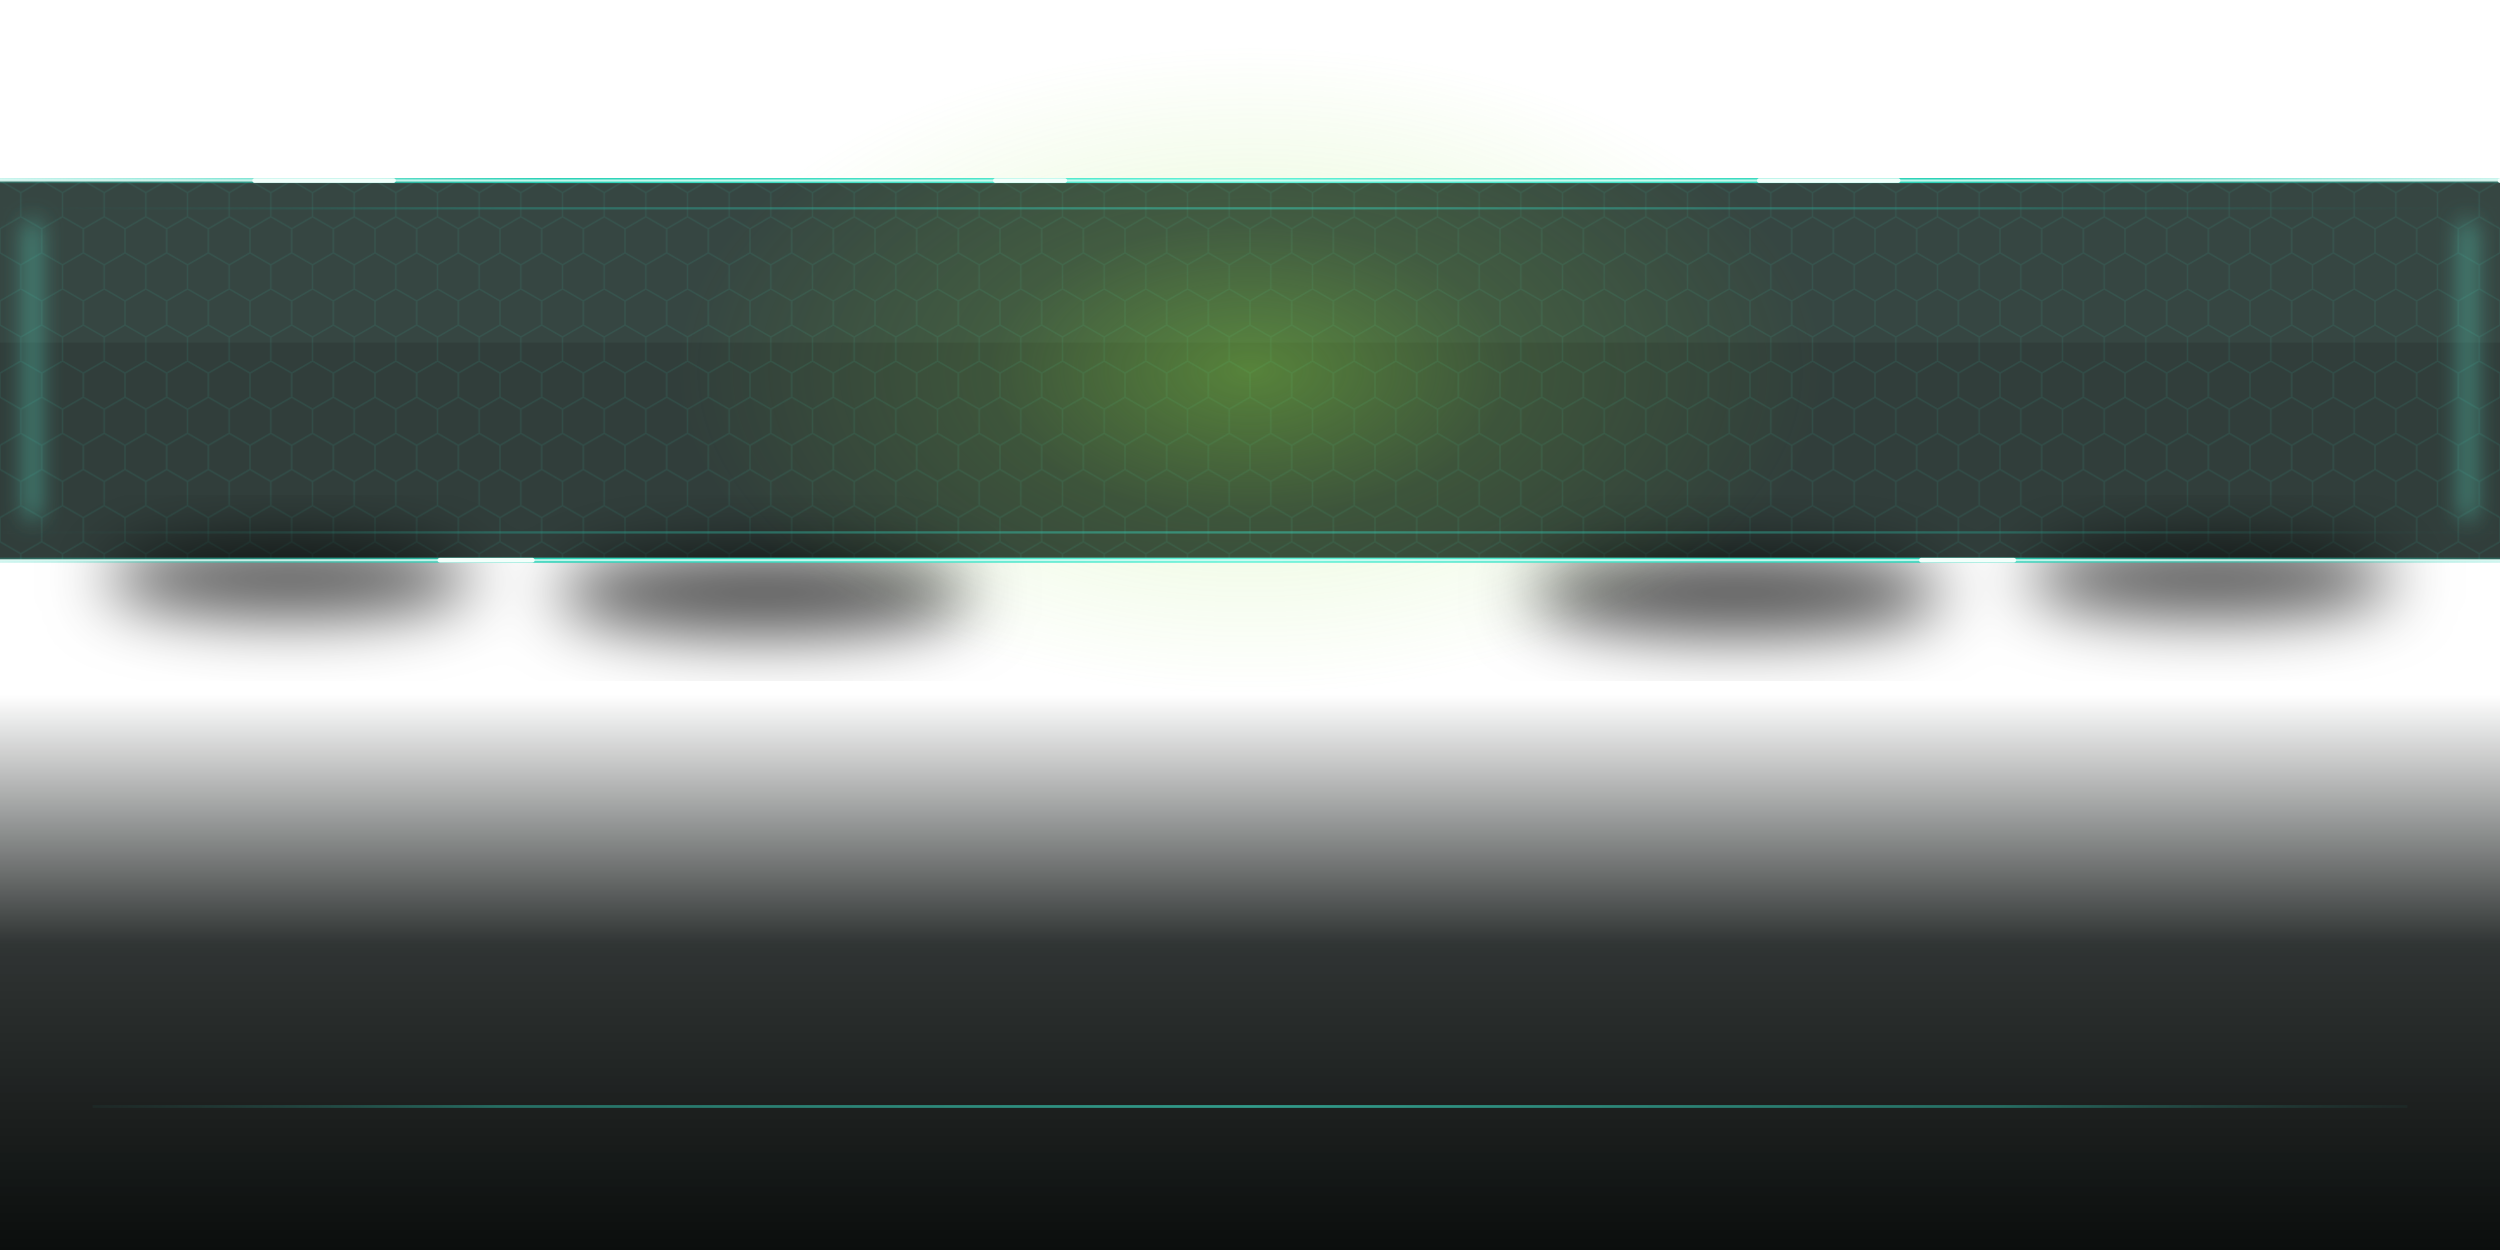
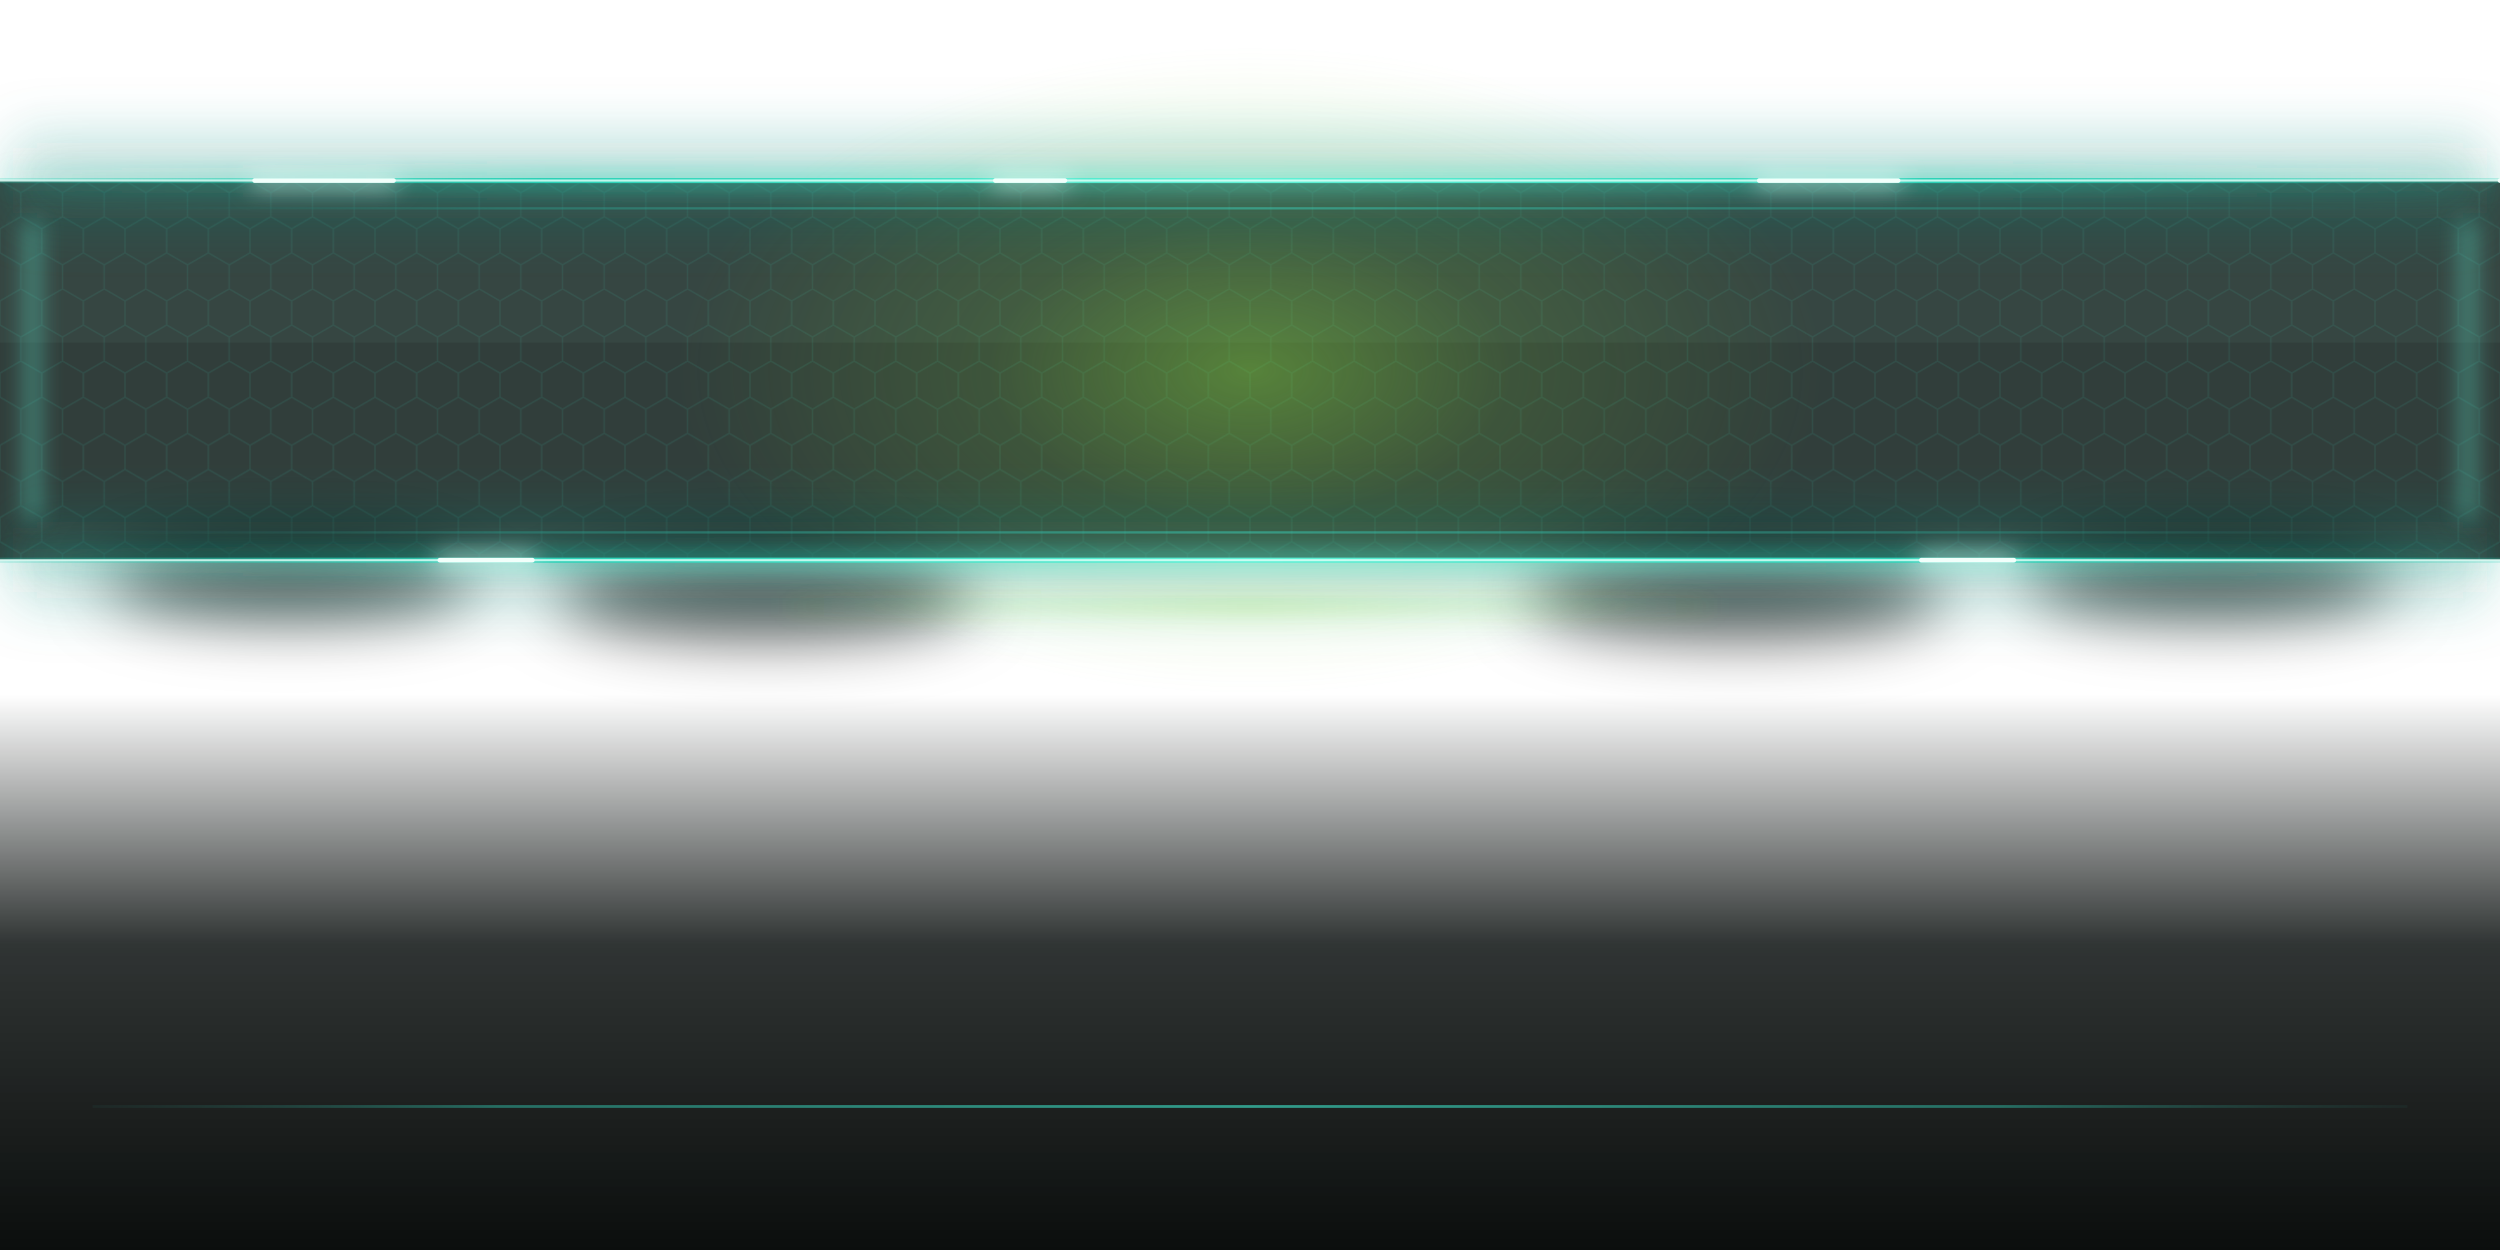
<svg xmlns="http://www.w3.org/2000/svg" width="1080" height="540" viewBox="0 0 1080 540">
  <defs>
-     <filter id="halo" x="-10%" y="-60%" width="120%" height="220%">
+     <filter id="halo" filterUnits="userSpaceOnUse" x="-100" y="-100" width="1280" height="740">
      <feGaussianBlur stdDeviation="5" />
    </filter>
-     <filter id="haloLarge" x="-10%" y="-80%" width="120%" height="260%">
+     <filter id="haloLarge" filterUnits="userSpaceOnUse" x="-100" y="-100" width="1280" height="740">
      <feGaussianBlur stdDeviation="16" />
    </filter>
-     <filter id="ombre" x="-50%" y="-50%" width="200%" height="200%">
+     <filter id="ombre" filterUnits="userSpaceOnUse" x="-100" y="-100" width="1280" height="740">
      <feGaussianBlur stdDeviation="14" />
    </filter>
    <linearGradient id="neon" gradientUnits="userSpaceOnUse" x1="0" y1="0" x2="1080" y2="0">
      <stop offset="0" stop-color="#2ad1b6" stop-opacity=".25" />
      <stop offset=".22" stop-color="#2ad1b6" />
      <stop offset=".5" stop-color="#5ff2d6" />
      <stop offset=".78" stop-color="#2ad1b6" />
      <stop offset="1" stop-color="#2ad1b6" stop-opacity=".25" />
    </linearGradient>
    <linearGradient id="filet" gradientUnits="userSpaceOnUse" x1="0" y1="0" x2="1080" y2="0">
      <stop offset="0" stop-color="#24504a" stop-opacity="0" />
      <stop offset=".2" stop-color="#2a8f80" />
      <stop offset=".5" stop-color="#3ad0b8" />
      <stop offset=".8" stop-color="#2a8f80" />
      <stop offset="1" stop-color="#24504a" stop-opacity="0" />
    </linearGradient>
    <linearGradient id="vert" gradientUnits="userSpaceOnUse" x1="300" y1="0" x2="780" y2="0">
      <stop offset="0" stop-color="#8be23a" stop-opacity="0" />
      <stop offset=".5" stop-color="#8be23a" />
      <stop offset="1" stop-color="#8be23a" stop-opacity="0" />
    </linearGradient>
    <linearGradient id="chrome" x1="0" y1="0" x2="0" y2="1">
      <stop offset="0" stop-color="#f4f7f8" />
      <stop offset=".2" stop-color="#8d989c" />
      <stop offset=".45" stop-color="#e9eef0" />
      <stop offset=".7" stop-color="#5b666b" />
      <stop offset="1" stop-color="#d5dde0" />
    </linearGradient>
    <linearGradient id="pied" x1="0" y1="0" x2="0" y2="1">
      <stop offset="0" stop-color="#030807" stop-opacity="0" />
      <stop offset=".45" stop-color="#030807" stop-opacity=".82" />
      <stop offset="1" stop-color="#010403" stop-opacity=".96" />
    </linearGradient>
    <radialGradient id="lueur">
      <stop offset="0" stop-color="#8be23a" stop-opacity=".42" />
      <stop offset=".45" stop-color="#8be23a" stop-opacity=".14" />
      <stop offset="1" stop-color="#8be23a" stop-opacity="0" />
    </radialGradient>
    <pattern id="trame" width="18" height="31.2" patternUnits="userSpaceOnUse">
      <path d="M9 0 L18 5.2 L18 15.6 L9 20.8 L0 15.6 L0 5.2 Z M9 20.8 L9 31.2" fill="none" stroke="#3ad0b8" stroke-width=".7" opacity=".1" />
    </pattern>
  </defs>
  <rect y="300" width="1080" height="240" fill="url(#pied)" />
  <path d="M 40,478 H 1040" stroke="url(#filet)" stroke-width="1.2" opacity=".7" />
  <rect x="-10" y="78" width="1100" height="164" fill="#041310" opacity=".82" />
  <rect x="-10" y="78" width="1100" height="164" fill="url(#trame)" />
  <rect x="-10" y="78" width="1100" height="70" fill="#bff7ea" opacity=".04" />
  <g filter="url(#ombre)" fill="#000" opacity=".7">
    <ellipse cx="125" cy="250" rx="80" ry="16" />
    <ellipse cx="330" cy="256" rx="90" ry="18" />
    <ellipse cx="750" cy="256" rx="90" ry="18" />
    <ellipse cx="955" cy="250" rx="80" ry="16" />
  </g>
  <ellipse cx="540" cy="160" rx="250" ry="140" fill="url(#lueur)" />
  <path d="M -10,78 H 1090" fill="none" stroke="#1c8f80" stroke-width="12" filter="url(#haloLarge)" opacity=".85" />
  <path d="M -10,78 H 1090" fill="none" stroke="url(#neon)" stroke-width="4" filter="url(#halo)" />
  <path d="M -10,78 H 1090" fill="none" stroke="url(#neon)" stroke-width="2.2" />
  <path d="M -10,78 H 1090" fill="none" stroke="#e6fff9" stroke-width=".9" opacity=".8" />
  <path d="M -10,78 H 1090" fill="none" stroke="#f2fffb" stroke-width="3.5" stroke-linecap="round" stroke-dasharray="0 120 60 260 30 300 60 260 30 2000" filter="url(#halo)" />
  <path d="M -10,78 H 1090" fill="none" stroke="#f2fffb" stroke-width="2" stroke-linecap="round" stroke-dasharray="0 120 60 260 30 300 60 260 30 2000" />
  <path d="M -10,242 H 1090" fill="none" stroke="#1c8f80" stroke-width="12" filter="url(#haloLarge)" opacity=".85" />
  <path d="M -10,242 H 1090" fill="none" stroke="url(#neon)" stroke-width="4" filter="url(#halo)" />
  <path d="M -10,242 H 1090" fill="none" stroke="url(#neon)" stroke-width="2.2" />
  <path d="M -10,242 H 1090" fill="none" stroke="#e6fff9" stroke-width=".9" opacity=".8" />
  <path d="M -10,242 H 1090" fill="none" stroke="#f2fffb" stroke-width="3.5" stroke-linecap="round" stroke-dasharray="0 200 40 600 40 2000" filter="url(#halo)" />
  <path d="M -10,242 H 1090" fill="none" stroke="#f2fffb" stroke-width="2" stroke-linecap="round" stroke-dasharray="0 200 40 600 40 2000" />
  <path d="M -10,90 H 1090 M -10,230 H 1090" stroke="url(#filet)" stroke-width="1" opacity=".5" />
  <g stroke="#5ff2d6" stroke-width="3" fill="none" filter="url(#halo)">
    <path d="M 14,96 V 224 M 1066,96 V 224" />
  </g>
  <path d="M 340,262 H 740" stroke="url(#vert)" stroke-width="2" filter="url(#halo)" />
</svg>
